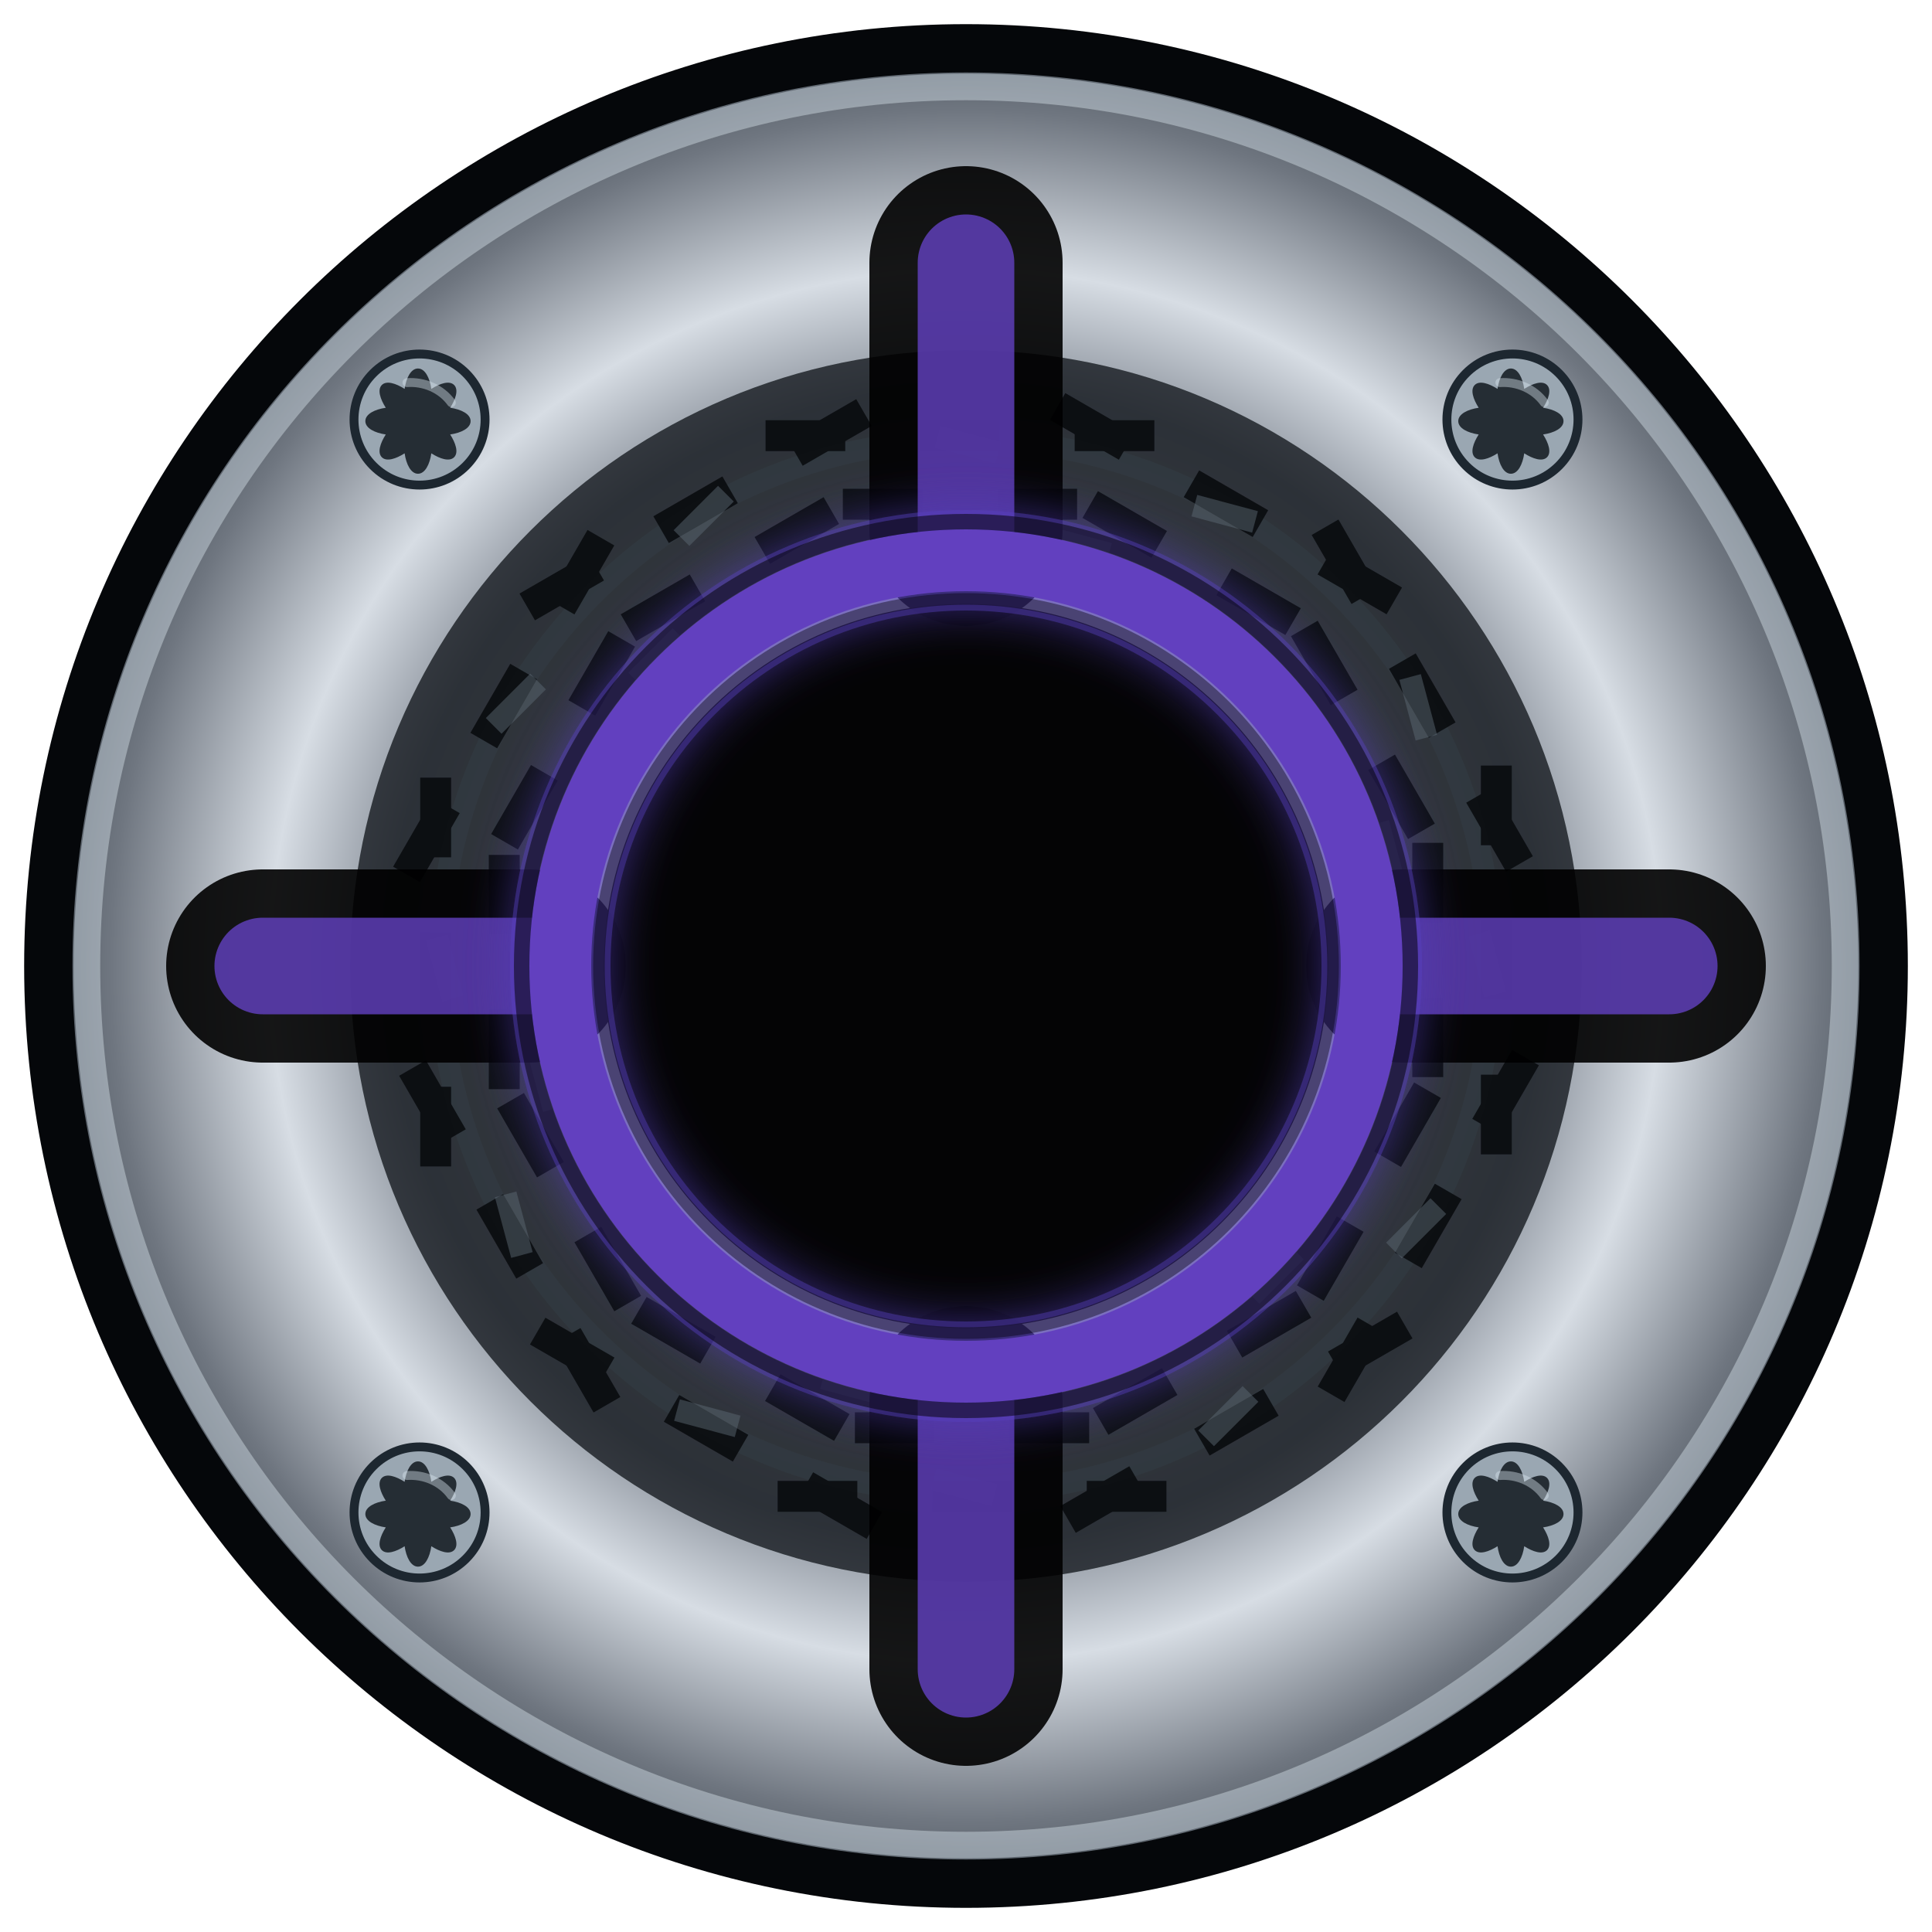
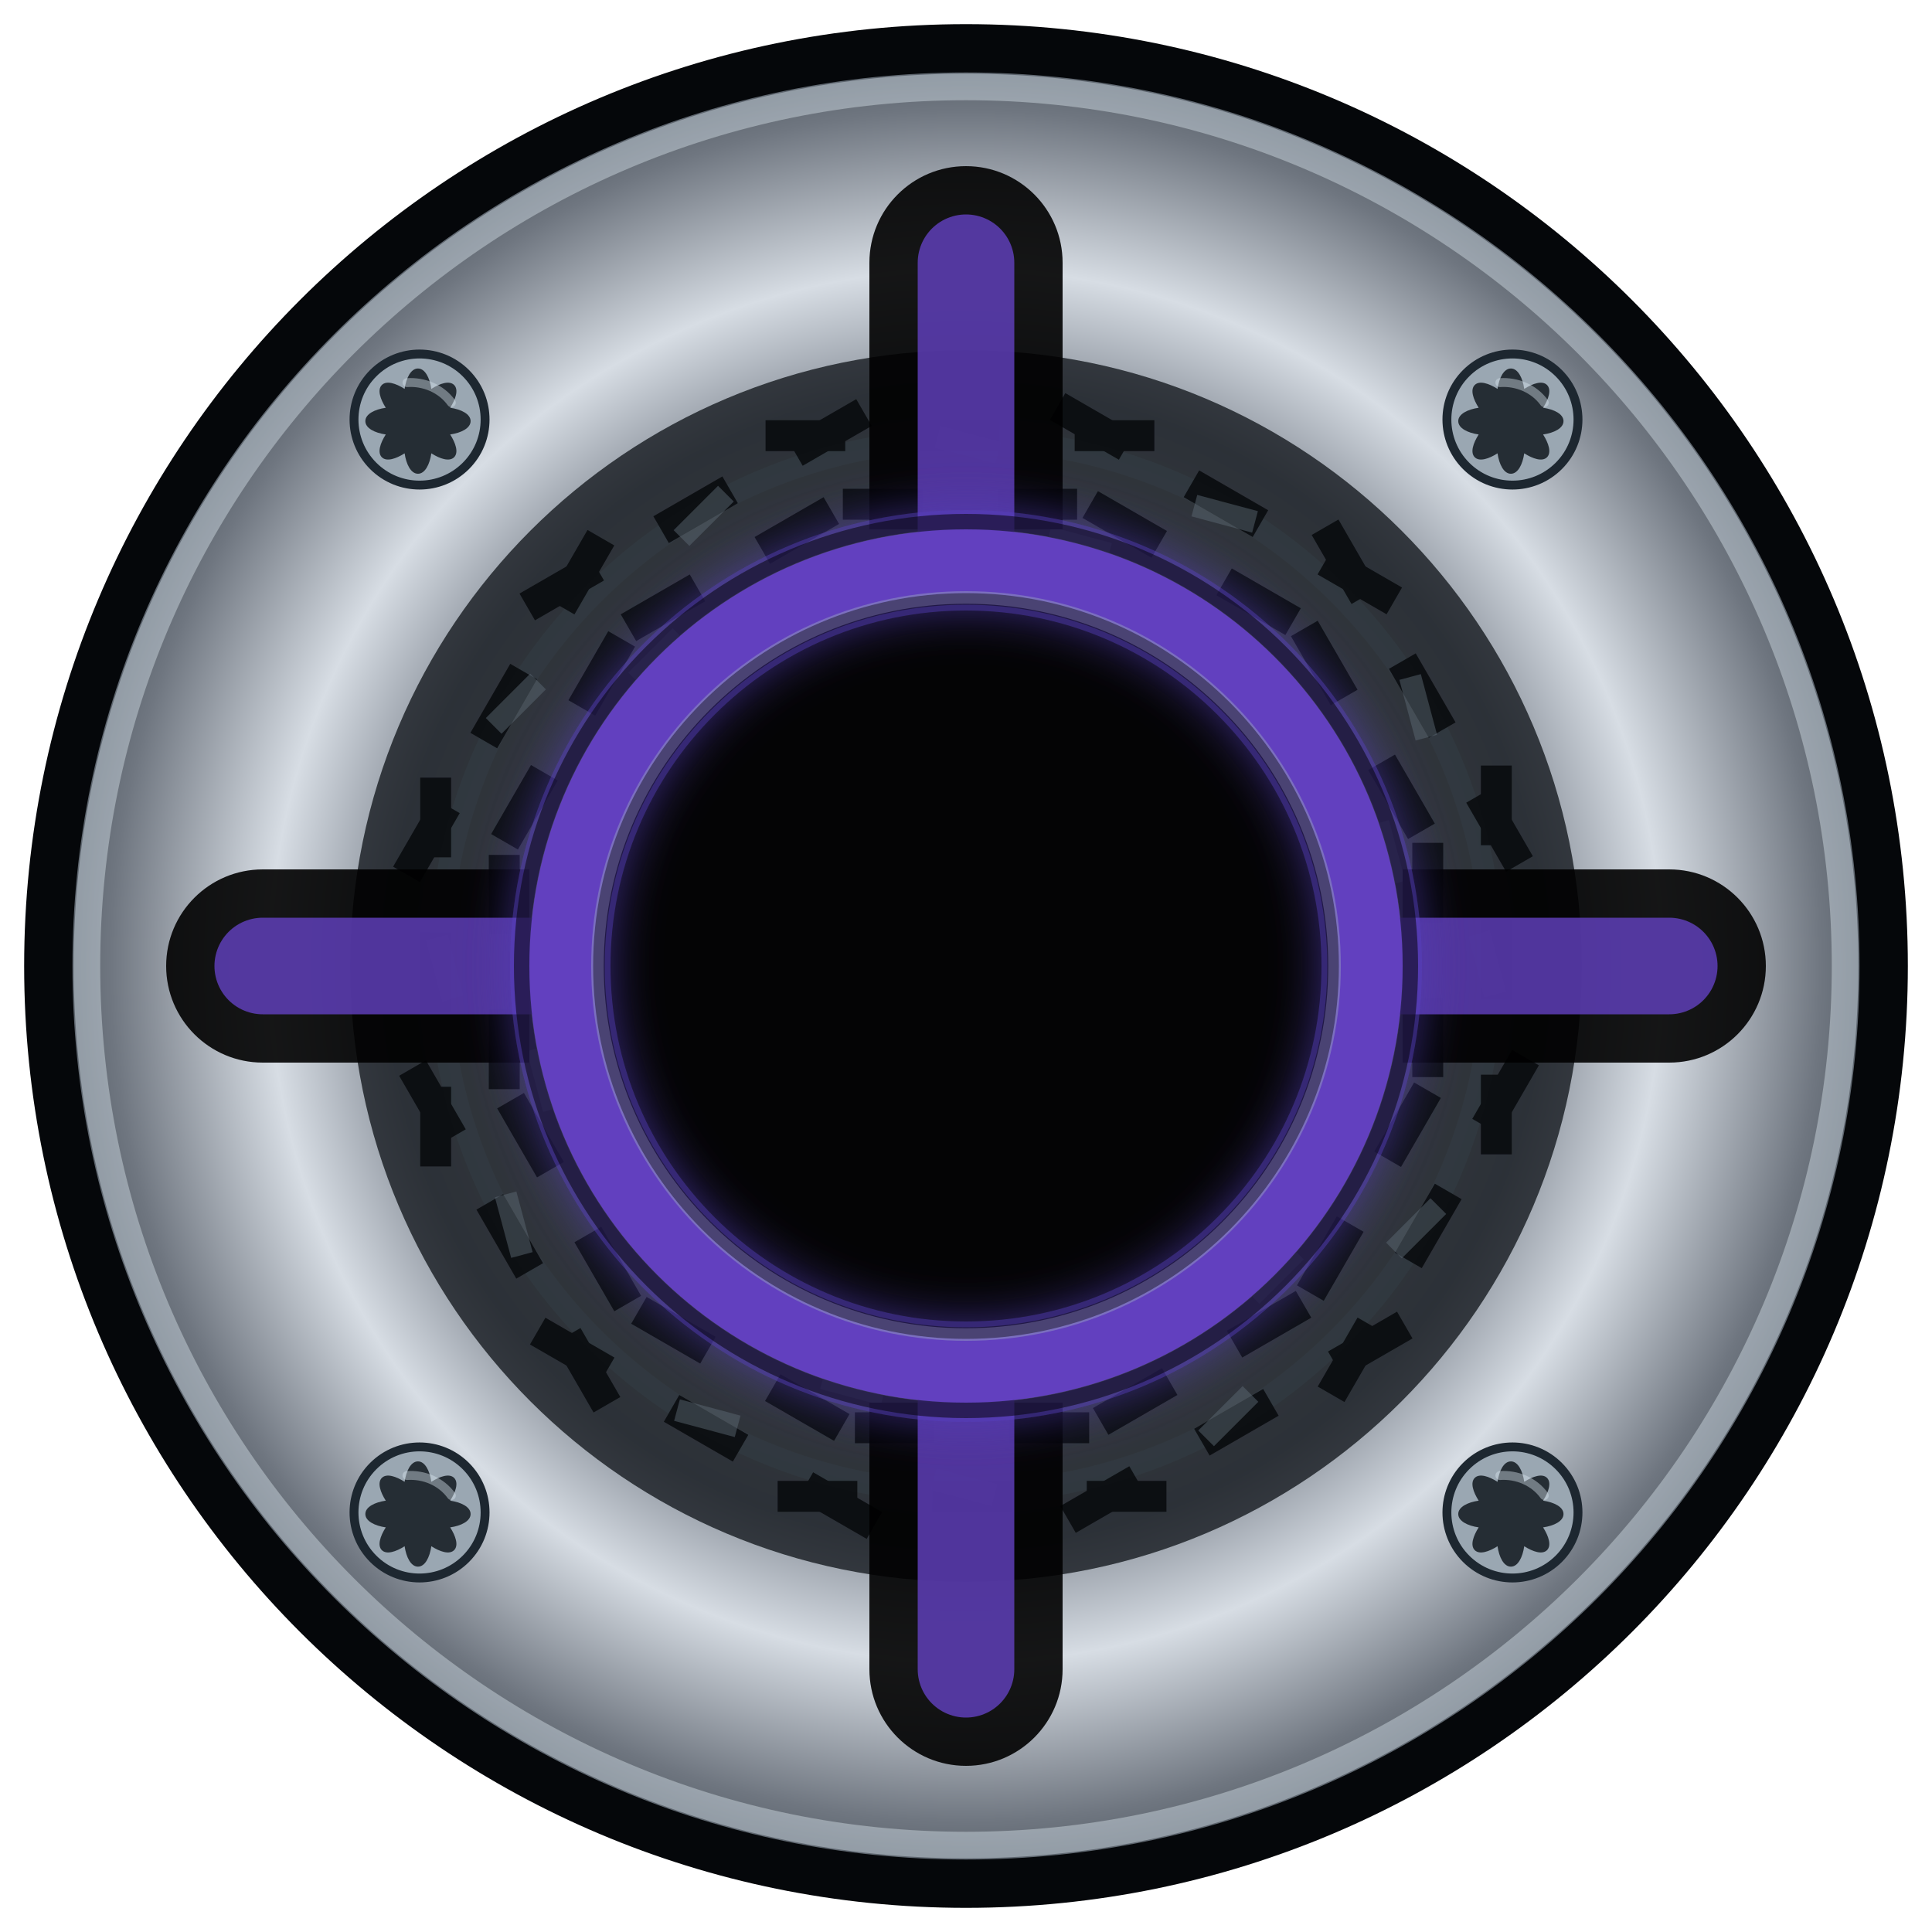
<svg xmlns="http://www.w3.org/2000/svg" viewBox="0 0 40 40" width="40" height="40" version="1.1" id="svg15">
  <defs id="defs5">
    <radialGradient id="barrelShadow" cx="50%" cy="50%" r="50%">
      <stop offset="70%" stop-color="#000000" id="stop4" />
      <stop offset="100%" stop-color="#15151c" id="stop5" />
    </radialGradient>
    <radialGradient id="carbonFiberShade" cx="50%" cy="50%" r="55%">
      <stop offset="0%" stop-color="#f8fbff" id="stop6" />
      <stop offset="58%" stop-color="#8b929c" id="stop7" />
      <stop offset="70%" stop-color="#d7dde4" id="stop9" />
      <stop offset="86%" stop-color="#6f7680" id="stop10" />
      <stop offset="100%" stop-color="#2f3a42" id="stop8" />
    </radialGradient>
    <filter id="neon-glow" x="-0.13" y="-0.13" width="1.261" height="1.261">
      <feGaussianBlur stdDeviation="0.48" result="blur" id="feGaussianBlur8" />
      <feMerge id="feMerge9">
        <feMergeNode in="blur" id="feMergeNode8" />
        <feMergeNode in="SourceGraphic" id="feMergeNode9" />
      </feMerge>
    </filter>
  </defs>
  <circle cx="20" cy="20" r="19" fill="url(#carbonFiberShade)" stroke="#05070a" stroke-width="1" id="circle5" style="display:inline" />
  <circle cx="20" cy="20" r="18.2" fill="none" stroke="#dce7f0" stroke-width="0.55" opacity="0.42" id="circle5-carbon-lip" style="display:inline" />
  <g id="screws" transform="rotate(45,20,20)">
    <g id="circle6" transform="translate(20,4) scale(1.15)">
      <circle cx="0" cy="0" r="1.18" fill="#9aa7b2" stroke="#1d2730" stroke-width="0.16" id="torx-screw-head-1" />
      <path d="m 0,-0.88 c 0.12,0 0.2,0.16 0.24,0.34 0.16,-0.12 0.34,-0.18 0.43,-0.09 0.09,0.09 0.03,0.27 -0.09,0.43 0.18,0.04 0.34,0.12 0.34,0.24 0,0.12 -0.16,0.2 -0.34,0.24 0.12,0.16 0.18,0.34 0.09,0.43 C 0.58,0.8 0.4,0.74 0.24,0.62 0.2,0.8 0.12,0.96 0,0.96 -0.12,0.96 -0.2,0.8 -0.24,0.62 -0.4,0.74 -0.58,0.8 -0.67,0.71 -0.76,0.62 -0.7,0.44 -0.58,0.28 -0.76,0.24 -0.92,0.16 -0.92,0.04 c 0,-0.12 0.16,-0.2 0.34,-0.24 -0.12,-0.16 -0.18,-0.34 -0.09,-0.43 0.09,-0.09 0.27,-0.03 0.43,0.09 C -0.2,-0.72 -0.12,-0.88 0,-0.88 Z" fill="#10161c" opacity="0.84" id="torx-screw-recess-1" />
      <path d="m -0.63,-0.31 c 0.2,-0.23 0.51,-0.36 0.82,-0.31" fill="none" stroke="#dce7f0" stroke-width="0.16" stroke-linecap="round" opacity="0.42" id="torx-screw-highlight-1" />
    </g>
    <g id="circle7" transform="translate(20,36) scale(1.15)">
      <circle cx="0" cy="0" r="1.18" fill="#9aa7b2" stroke="#1d2730" stroke-width="0.16" id="torx-screw-head-2" />
      <path d="m 0,-0.88 c 0.12,0 0.2,0.16 0.24,0.34 0.16,-0.12 0.34,-0.18 0.43,-0.09 0.09,0.09 0.03,0.27 -0.09,0.43 0.18,0.04 0.34,0.12 0.34,0.24 0,0.12 -0.16,0.2 -0.34,0.24 0.12,0.16 0.18,0.34 0.09,0.43 C 0.58,0.8 0.4,0.74 0.24,0.62 0.2,0.8 0.12,0.96 0,0.96 -0.12,0.96 -0.2,0.8 -0.24,0.62 -0.4,0.74 -0.58,0.8 -0.67,0.71 -0.76,0.62 -0.7,0.44 -0.58,0.28 -0.76,0.24 -0.92,0.16 -0.92,0.04 c 0,-0.12 0.16,-0.2 0.34,-0.24 -0.12,-0.16 -0.18,-0.34 -0.09,-0.43 0.09,-0.09 0.27,-0.03 0.43,0.09 C -0.2,-0.72 -0.12,-0.88 0,-0.88 Z" fill="#10161c" opacity="0.84" id="torx-screw-recess-2" />
      <path d="m -0.63,-0.31 c 0.2,-0.23 0.51,-0.36 0.82,-0.31" fill="none" stroke="#dce7f0" stroke-width="0.16" stroke-linecap="round" opacity="0.42" id="torx-screw-highlight-2" />
    </g>
    <g id="circle8" transform="translate(4,20) scale(1.15)">
      <circle cx="0" cy="0" r="1.18" fill="#9aa7b2" stroke="#1d2730" stroke-width="0.16" id="torx-screw-head-3" />
      <path d="m 0,-0.88 c 0.12,0 0.2,0.16 0.24,0.34 0.16,-0.12 0.34,-0.18 0.43,-0.09 0.09,0.09 0.03,0.27 -0.09,0.43 0.18,0.04 0.34,0.12 0.34,0.24 0,0.12 -0.16,0.2 -0.34,0.24 0.12,0.16 0.18,0.34 0.09,0.43 C 0.58,0.8 0.4,0.74 0.24,0.62 0.2,0.8 0.12,0.96 0,0.96 -0.12,0.96 -0.2,0.8 -0.24,0.62 -0.4,0.74 -0.58,0.8 -0.67,0.71 -0.76,0.62 -0.7,0.44 -0.58,0.28 -0.76,0.24 -0.92,0.16 -0.92,0.04 c 0,-0.12 0.16,-0.2 0.34,-0.24 -0.12,-0.16 -0.18,-0.34 -0.09,-0.43 0.09,-0.09 0.27,-0.03 0.43,0.09 C -0.2,-0.72 -0.12,-0.88 0,-0.88 Z" fill="#10161c" opacity="0.84" id="torx-screw-recess-3" />
      <path d="m -0.63,-0.31 c 0.2,-0.23 0.51,-0.36 0.82,-0.31" fill="none" stroke="#dce7f0" stroke-width="0.16" stroke-linecap="round" opacity="0.42" id="torx-screw-highlight-3" />
    </g>
    <g id="circle9" transform="translate(36,20) scale(1.15)">
      <circle cx="0" cy="0" r="1.18" fill="#9aa7b2" stroke="#1d2730" stroke-width="0.16" id="torx-screw-head-4" />
      <path d="m 0,-0.88 c 0.12,0 0.2,0.16 0.24,0.34 0.16,-0.12 0.34,-0.18 0.43,-0.09 0.09,0.09 0.03,0.27 -0.09,0.43 0.18,0.04 0.34,0.12 0.34,0.24 0,0.12 -0.16,0.2 -0.34,0.24 0.12,0.16 0.18,0.34 0.09,0.43 C 0.58,0.8 0.4,0.74 0.24,0.62 0.2,0.8 0.12,0.96 0,0.96 -0.12,0.96 -0.2,0.8 -0.24,0.62 -0.4,0.74 -0.58,0.8 -0.67,0.71 -0.76,0.62 -0.7,0.44 -0.58,0.28 -0.76,0.24 -0.92,0.16 -0.92,0.04 c 0,-0.12 0.16,-0.2 0.34,-0.24 -0.12,-0.16 -0.18,-0.34 -0.09,-0.43 0.09,-0.09 0.27,-0.03 0.43,0.09 C -0.2,-0.72 -0.12,-0.88 0,-0.88 Z" fill="#10161c" opacity="0.84" id="torx-screw-recess-4" />
      <path d="m -0.63,-0.31 c 0.2,-0.23 0.51,-0.36 0.82,-0.31" fill="none" stroke="#dce7f0" stroke-width="0.16" stroke-linecap="round" opacity="0.42" id="torx-screw-highlight-4" />
    </g>
  </g>
  <circle cx="20" cy="20" r="13" fill="url(#barrelShadow)" stroke="#6f7680" stroke-width="1.5" id="circle10" style="display:none;stroke-width:1.5;stroke-dasharray:none" />
  <circle cx="20" cy="20" r="13.75" fill="none" stroke="#f8fbff" stroke-width="0.36" opacity="0.38" id="inner-metal-rise-highlight" style="display:none" />
  <circle cx="20" cy="20" r="7.5" fill="#040405" stroke="#111111" stroke-width="1" id="circle12" style="display:inline;stroke:none" />
  <g id="carbon-fiber-main-ring-wrap" fill="none" stroke-linecap="round" style="display:inline">
    <circle cx="20" cy="20" r="10.9" stroke="#0b0f14" stroke-width="3.7" opacity="0.74" id="carbon-wrap-base" />
    <circle cx="20" cy="20" r="10.9" stroke="#35404a" stroke-width="0.45" opacity="0.36" id="carbon-wrap-metal-sheen" />
    <g id="carbon-wrap-weave-dark" stroke="#05070a" stroke-width="0.42" opacity="0.76" style="display:none">
      <g transform="rotate(0,20,20)">
        <path d="m 16.35,8.65 2.2,2.8" />
        <path d="m 21.45,11.45 2.2,-2.8" />
      </g>
      <g transform="rotate(30,20,20)">
        <path d="m 16.35,8.65 2.2,2.8" />
        <path d="m 21.45,11.45 2.2,-2.8" />
      </g>
      <g transform="rotate(60,20,20)">
        <path d="m 16.35,8.65 2.2,2.8" />
        <path d="m 21.45,11.45 2.2,-2.8" />
      </g>
      <g transform="rotate(90,20,20)">
        <path d="m 16.35,8.65 2.2,2.8" />
        <path d="m 21.45,11.45 2.2,-2.8" />
      </g>
      <g transform="rotate(120,20,20)">
        <path d="m 16.35,8.65 2.2,2.8" />
        <path d="m 21.45,11.45 2.2,-2.8" />
      </g>
      <g transform="rotate(150,20,20)">
        <path d="m 16.35,8.65 2.2,2.8" />
        <path d="m 21.45,11.45 2.2,-2.8" />
      </g>
      <g transform="rotate(180,20,20)">
        <path d="m 16.35,8.65 2.2,2.8" />
        <path d="m 21.45,11.45 2.2,-2.8" />
      </g>
      <g transform="rotate(210,20,20)">
        <path d="m 16.35,8.65 2.2,2.8" />
        <path d="m 21.45,11.45 2.2,-2.8" />
      </g>
      <g transform="rotate(240,20,20)">
        <path d="m 16.35,8.65 2.2,2.8" />
        <path d="m 21.45,11.45 2.2,-2.8" />
      </g>
      <g transform="rotate(270,20,20)">
        <path d="m 16.35,8.65 2.2,2.8" />
        <path d="m 21.45,11.45 2.2,-2.8" />
      </g>
      <g transform="rotate(300,20,20)">
        <path d="m 16.35,8.65 2.2,2.8" />
        <path d="m 21.45,11.45 2.2,-2.8" />
      </g>
      <g transform="rotate(330,20,20)">
        <path d="m 16.35,8.65 2.2,2.8" />
        <path d="m 21.45,11.45 2.2,-2.8" />
      </g>
    </g>
    <g id="carbon-wrap-weave-light" stroke="#5f6c78" stroke-width="0.34" opacity="0.52" style="display:none">
      <g transform="rotate(15,20,20)">
        <path d="m 16.75,9.15 1.9,2.35" />
        <path d="m 21.35,11.5 1.9,-2.35" />
      </g>
      <g transform="rotate(45,20,20)">
        <path d="m 16.75,9.15 1.9,2.35" />
        <path d="m 21.35,11.5 1.9,-2.35" />
      </g>
      <g transform="rotate(75,20,20)">
        <path d="m 16.75,9.15 1.9,2.35" />
        <path d="m 21.35,11.5 1.9,-2.35" />
      </g>
      <g transform="rotate(105,20,20)">
        <path d="m 16.75,9.15 1.9,2.35" />
        <path d="m 21.35,11.5 1.9,-2.35" />
      </g>
      <g transform="rotate(135,20,20)">
        <path d="m 16.75,9.15 1.9,2.35" />
        <path d="m 21.35,11.5 1.9,-2.35" />
      </g>
      <g transform="rotate(165,20,20)">
        <path d="m 16.75,9.15 1.9,2.35" />
        <path d="m 21.35,11.5 1.9,-2.35" />
      </g>
      <g transform="rotate(195,20,20)">
        <path d="m 16.75,9.15 1.9,2.35" />
        <path d="m 21.35,11.5 1.9,-2.35" />
      </g>
      <g transform="rotate(225,20,20)">
        <path d="m 16.75,9.15 1.9,2.35" />
        <path d="m 21.35,11.5 1.9,-2.35" />
      </g>
      <g transform="rotate(255,20,20)">
        <path d="m 16.75,9.15 1.9,2.35" />
        <path d="m 21.35,11.5 1.9,-2.35" />
      </g>
      <g transform="rotate(285,20,20)">
        <path d="m 16.75,9.15 1.9,2.35" />
        <path d="m 21.35,11.5 1.9,-2.35" />
      </g>
      <g transform="rotate(315,20,20)">
        <path d="m 16.75,9.15 1.9,2.35" />
        <path d="m 21.35,11.5 1.9,-2.35" />
      </g>
      <g transform="rotate(345,20,20)">
        <path d="m 16.75,9.15 1.9,2.35" />
        <path d="m 21.35,11.5 1.9,-2.35" />
      </g>
    </g>
    <g id="carbon-wrap-rect-weave" stroke="none" style="display:inline">
      <g id="carbon-wrap-rect-dark" fill="#05070a" opacity="0.82">
        <g transform="rotate(0,20,20)">
          <path d="m 15.85,8.7 h 1.65 v 0.64 h -1.65 z" />
          <path d="m 19.05,8.7 h 1.65 v 0.64 h -1.65 z" />
          <path d="m 22.25,8.7 h 1.65 v 0.64 h -1.65 z" />
          <path d="m 17.45,10.12 h 1.65 v 0.64 h -1.65 z" />
          <path d="m 20.65,10.12 h 1.65 v 0.64 h -1.65 z" />
        </g>
        <g transform="rotate(30,20,20)">
          <path d="m 15.85,8.7 h 1.65 v 0.64 h -1.65 z" />
          <path d="m 19.05,8.7 h 1.65 v 0.64 h -1.65 z" />
          <path d="m 22.25,8.7 h 1.65 v 0.64 h -1.65 z" />
          <path d="m 17.45,10.12 h 1.65 v 0.64 h -1.65 z" />
          <path d="m 20.65,10.12 h 1.65 v 0.64 h -1.65 z" />
        </g>
        <g transform="rotate(60,20,20)">
          <path d="m 15.85,8.7 h 1.65 v 0.64 h -1.65 z" />
          <path d="m 19.05,8.7 h 1.65 v 0.64 h -1.65 z" />
          <path d="m 22.25,8.7 h 1.65 v 0.64 h -1.65 z" />
          <path d="m 17.45,10.12 h 1.65 v 0.64 h -1.65 z" />
          <path d="m 20.65,10.12 h 1.65 v 0.64 h -1.65 z" />
        </g>
        <g transform="rotate(90,20,20)">
          <path d="m 15.85,8.7 h 1.65 v 0.64 h -1.65 z" />
          <path d="m 19.05,8.7 h 1.65 v 0.64 h -1.65 z" />
          <path d="m 22.25,8.7 h 1.65 v 0.64 h -1.65 z" />
          <path d="m 17.45,10.12 h 1.65 v 0.64 h -1.65 z" />
          <path d="m 20.65,10.12 h 1.65 v 0.64 h -1.65 z" />
        </g>
        <g transform="rotate(120,20,20)">
          <path d="m 15.85,8.7 h 1.65 v 0.64 h -1.65 z" />
          <path d="m 19.05,8.7 h 1.65 v 0.64 h -1.65 z" />
          <path d="m 22.25,8.7 h 1.65 v 0.64 h -1.65 z" />
          <path d="m 17.45,10.12 h 1.65 v 0.64 h -1.65 z" />
          <path d="m 20.65,10.12 h 1.65 v 0.64 h -1.65 z" />
        </g>
        <g transform="rotate(150,20,20)">
          <path d="m 15.85,8.7 h 1.65 v 0.64 h -1.65 z" />
          <path d="m 19.05,8.7 h 1.65 v 0.64 h -1.65 z" />
          <path d="m 22.25,8.7 h 1.65 v 0.64 h -1.65 z" />
          <path d="m 17.45,10.12 h 1.65 v 0.64 h -1.65 z" />
          <path d="m 20.65,10.12 h 1.65 v 0.64 h -1.65 z" />
        </g>
        <g transform="rotate(180,20,20)">
          <path d="m 15.85,8.7 h 1.65 v 0.64 h -1.65 z" />
          <path d="m 19.05,8.7 h 1.65 v 0.64 h -1.65 z" />
          <path d="m 22.25,8.7 h 1.65 v 0.64 h -1.65 z" />
          <path d="m 17.45,10.12 h 1.65 v 0.64 h -1.65 z" />
          <path d="m 20.65,10.12 h 1.65 v 0.64 h -1.65 z" />
        </g>
        <g transform="rotate(210,20,20)">
          <path d="m 15.85,8.7 h 1.65 v 0.64 h -1.65 z" />
          <path d="m 19.05,8.7 h 1.65 v 0.64 h -1.65 z" />
          <path d="m 22.25,8.7 h 1.65 v 0.64 h -1.65 z" />
          <path d="m 17.45,10.12 h 1.65 v 0.64 h -1.65 z" />
          <path d="m 20.65,10.12 h 1.65 v 0.64 h -1.65 z" />
        </g>
        <g transform="rotate(240,20,20)">
          <path d="m 15.85,8.7 h 1.65 v 0.64 h -1.65 z" />
          <path d="m 19.05,8.7 h 1.65 v 0.64 h -1.65 z" />
          <path d="m 22.25,8.7 h 1.65 v 0.64 h -1.65 z" />
          <path d="m 17.45,10.12 h 1.65 v 0.64 h -1.65 z" />
          <path d="m 20.65,10.12 h 1.65 v 0.64 h -1.65 z" />
        </g>
        <g transform="rotate(270,20,20)">
          <path d="m 15.85,8.7 h 1.65 v 0.64 h -1.65 z" />
          <path d="m 19.05,8.7 h 1.65 v 0.64 h -1.65 z" />
          <path d="m 22.25,8.7 h 1.65 v 0.64 h -1.65 z" />
          <path d="m 17.45,10.12 h 1.65 v 0.64 h -1.65 z" />
          <path d="m 20.65,10.12 h 1.65 v 0.64 h -1.65 z" />
        </g>
        <g transform="rotate(300,20,20)">
          <path d="m 15.85,8.7 h 1.65 v 0.64 h -1.65 z" />
          <path d="m 19.05,8.7 h 1.65 v 0.64 h -1.65 z" />
          <path d="m 22.25,8.7 h 1.65 v 0.64 h -1.65 z" />
          <path d="m 17.45,10.12 h 1.65 v 0.64 h -1.65 z" />
          <path d="m 20.65,10.12 h 1.65 v 0.64 h -1.65 z" />
        </g>
        <g transform="rotate(330,20,20)">
          <path d="m 15.85,8.7 h 1.65 v 0.64 h -1.65 z" />
          <path d="m 19.05,8.7 h 1.65 v 0.64 h -1.65 z" />
          <path d="m 22.25,8.7 h 1.65 v 0.64 h -1.65 z" />
          <path d="m 17.45,10.12 h 1.65 v 0.64 h -1.65 z" />
          <path d="m 20.65,10.12 h 1.65 v 0.64 h -1.65 z" />
        </g>
      </g>
      <g id="carbon-wrap-rect-light" fill="#5f6c78" opacity="0.46">
        <g transform="rotate(15,20,20)">
          <path d="m 16.6,9.34 h 1.3 v 0.46 h -1.3 z" />
          <path d="m 19.35,10.76 h 1.3 v 0.46 h -1.3 z" />
          <path d="m 22.1,9.34 h 1.3 v 0.46 h -1.3 z" />
        </g>
        <g transform="rotate(75,20,20)">
          <path d="m 16.6,9.34 h 1.3 v 0.46 h -1.3 z" />
          <path d="m 19.35,10.76 h 1.3 v 0.46 h -1.3 z" />
          <path d="m 22.1,9.34 h 1.3 v 0.46 h -1.3 z" />
        </g>
        <g transform="rotate(135,20,20)">
          <path d="m 16.6,9.34 h 1.3 v 0.46 h -1.3 z" />
          <path d="m 19.35,10.76 h 1.3 v 0.46 h -1.3 z" />
          <path d="m 22.1,9.34 h 1.3 v 0.46 h -1.3 z" />
        </g>
        <g transform="rotate(195,20,20)">
          <path d="m 16.6,9.34 h 1.3 v 0.46 h -1.3 z" />
          <path d="m 19.35,10.76 h 1.3 v 0.46 h -1.3 z" />
          <path d="m 22.1,9.34 h 1.3 v 0.46 h -1.3 z" />
        </g>
        <g transform="rotate(255,20,20)">
          <path d="m 16.6,9.34 h 1.3 v 0.46 h -1.3 z" />
          <path d="m 19.35,10.76 h 1.3 v 0.46 h -1.3 z" />
          <path d="m 22.1,9.34 h 1.3 v 0.46 h -1.3 z" />
        </g>
        <g transform="rotate(315,20,20)">
          <path d="m 16.6,9.34 h 1.3 v 0.46 h -1.3 z" />
          <path d="m 19.35,10.76 h 1.3 v 0.46 h -1.3 z" />
          <path d="m 22.1,9.34 h 1.3 v 0.46 h -1.3 z" />
        </g>
      </g>
    </g>
  </g>
-   <g id="conduit-cutouts" fill="none" stroke="#000000" stroke-width="4" stroke-linecap="round" opacity="0.9" style="display:inline;stroke-width:4;stroke-linecap:round;stroke-dasharray:none">
+   <g id="conduit-cutouts" fill="none" stroke="#000000" stroke-width="4" stroke-linecap="butt" opacity="0.9" style="display:inline;stroke-width:4;stroke-linecap:butt;stroke-dasharray:none">
    <path d="M 20,10.96 V 5.44" id="conduit-cutout-top" />
    <path d="M 29.04,20 H 34.56" id="conduit-cutout-right" />
    <path d="M 20,29.04 V 34.56" id="conduit-cutout-bottom" />
    <path d="M 10.96,20 H 5.44" id="conduit-cutout-left" />
+     <circle cx="20" cy="5.44" r="2" fill="#000000" stroke="none" id="conduit-cutout-cap-top" />
+     <circle cx="34.56" cy="20" r="2" fill="#000000" stroke="none" id="conduit-cutout-cap-right" />
+     <circle cx="20" cy="34.56" r="2" fill="#000000" stroke="none" id="conduit-cutout-cap-bottom" />
+     <circle cx="5.44" cy="20" r="2" fill="#000000" stroke="none" id="conduit-cutout-cap-left" />
  </g>
  <g id="conduits" fill="none" stroke="#6240bf" stroke-width="2" stroke-linecap="round" opacity="0.9" style="display:inline;stroke-width:2;stroke-linecap:round;stroke-dasharray:none">
    <path d="M 20,10.96 V 5.44" opacity="0.9" id="rect12" />
    <path d="M 29.04,20 H 34.56" opacity="0.9" id="rect13" />
    <path d="M 20,29.04 V 34.56" opacity="0.9" id="rect14" />
    <path d="M 10.96,20 H 5.44" opacity="0.9" id="rect15" />
  </g>
  <circle cx="20" cy="20" r="8.4" fill="none" stroke="#5740bf" stroke-width="2.08" filter="url(#neon-glow)" opacity="0.6" id="circle14" style="display:inline" />
  <circle cx="20" cy="20" r="8.4" fill="none" stroke="#6240bf" stroke-width="1.28" opacity="0.9" id="main-ring" style="display:inline;opacity:1" />
  <circle cx="20" cy="20" r="9.2" fill="none" stroke="#000000" stroke-width="0.32" opacity="0.5" id="circle16" style="display:inline" />
  <circle cx="20" cy="20" r="7.6" fill="none" stroke="#000000" stroke-width="0.24" opacity="0.4" id="circle17" style="display:inline" />
</svg>
